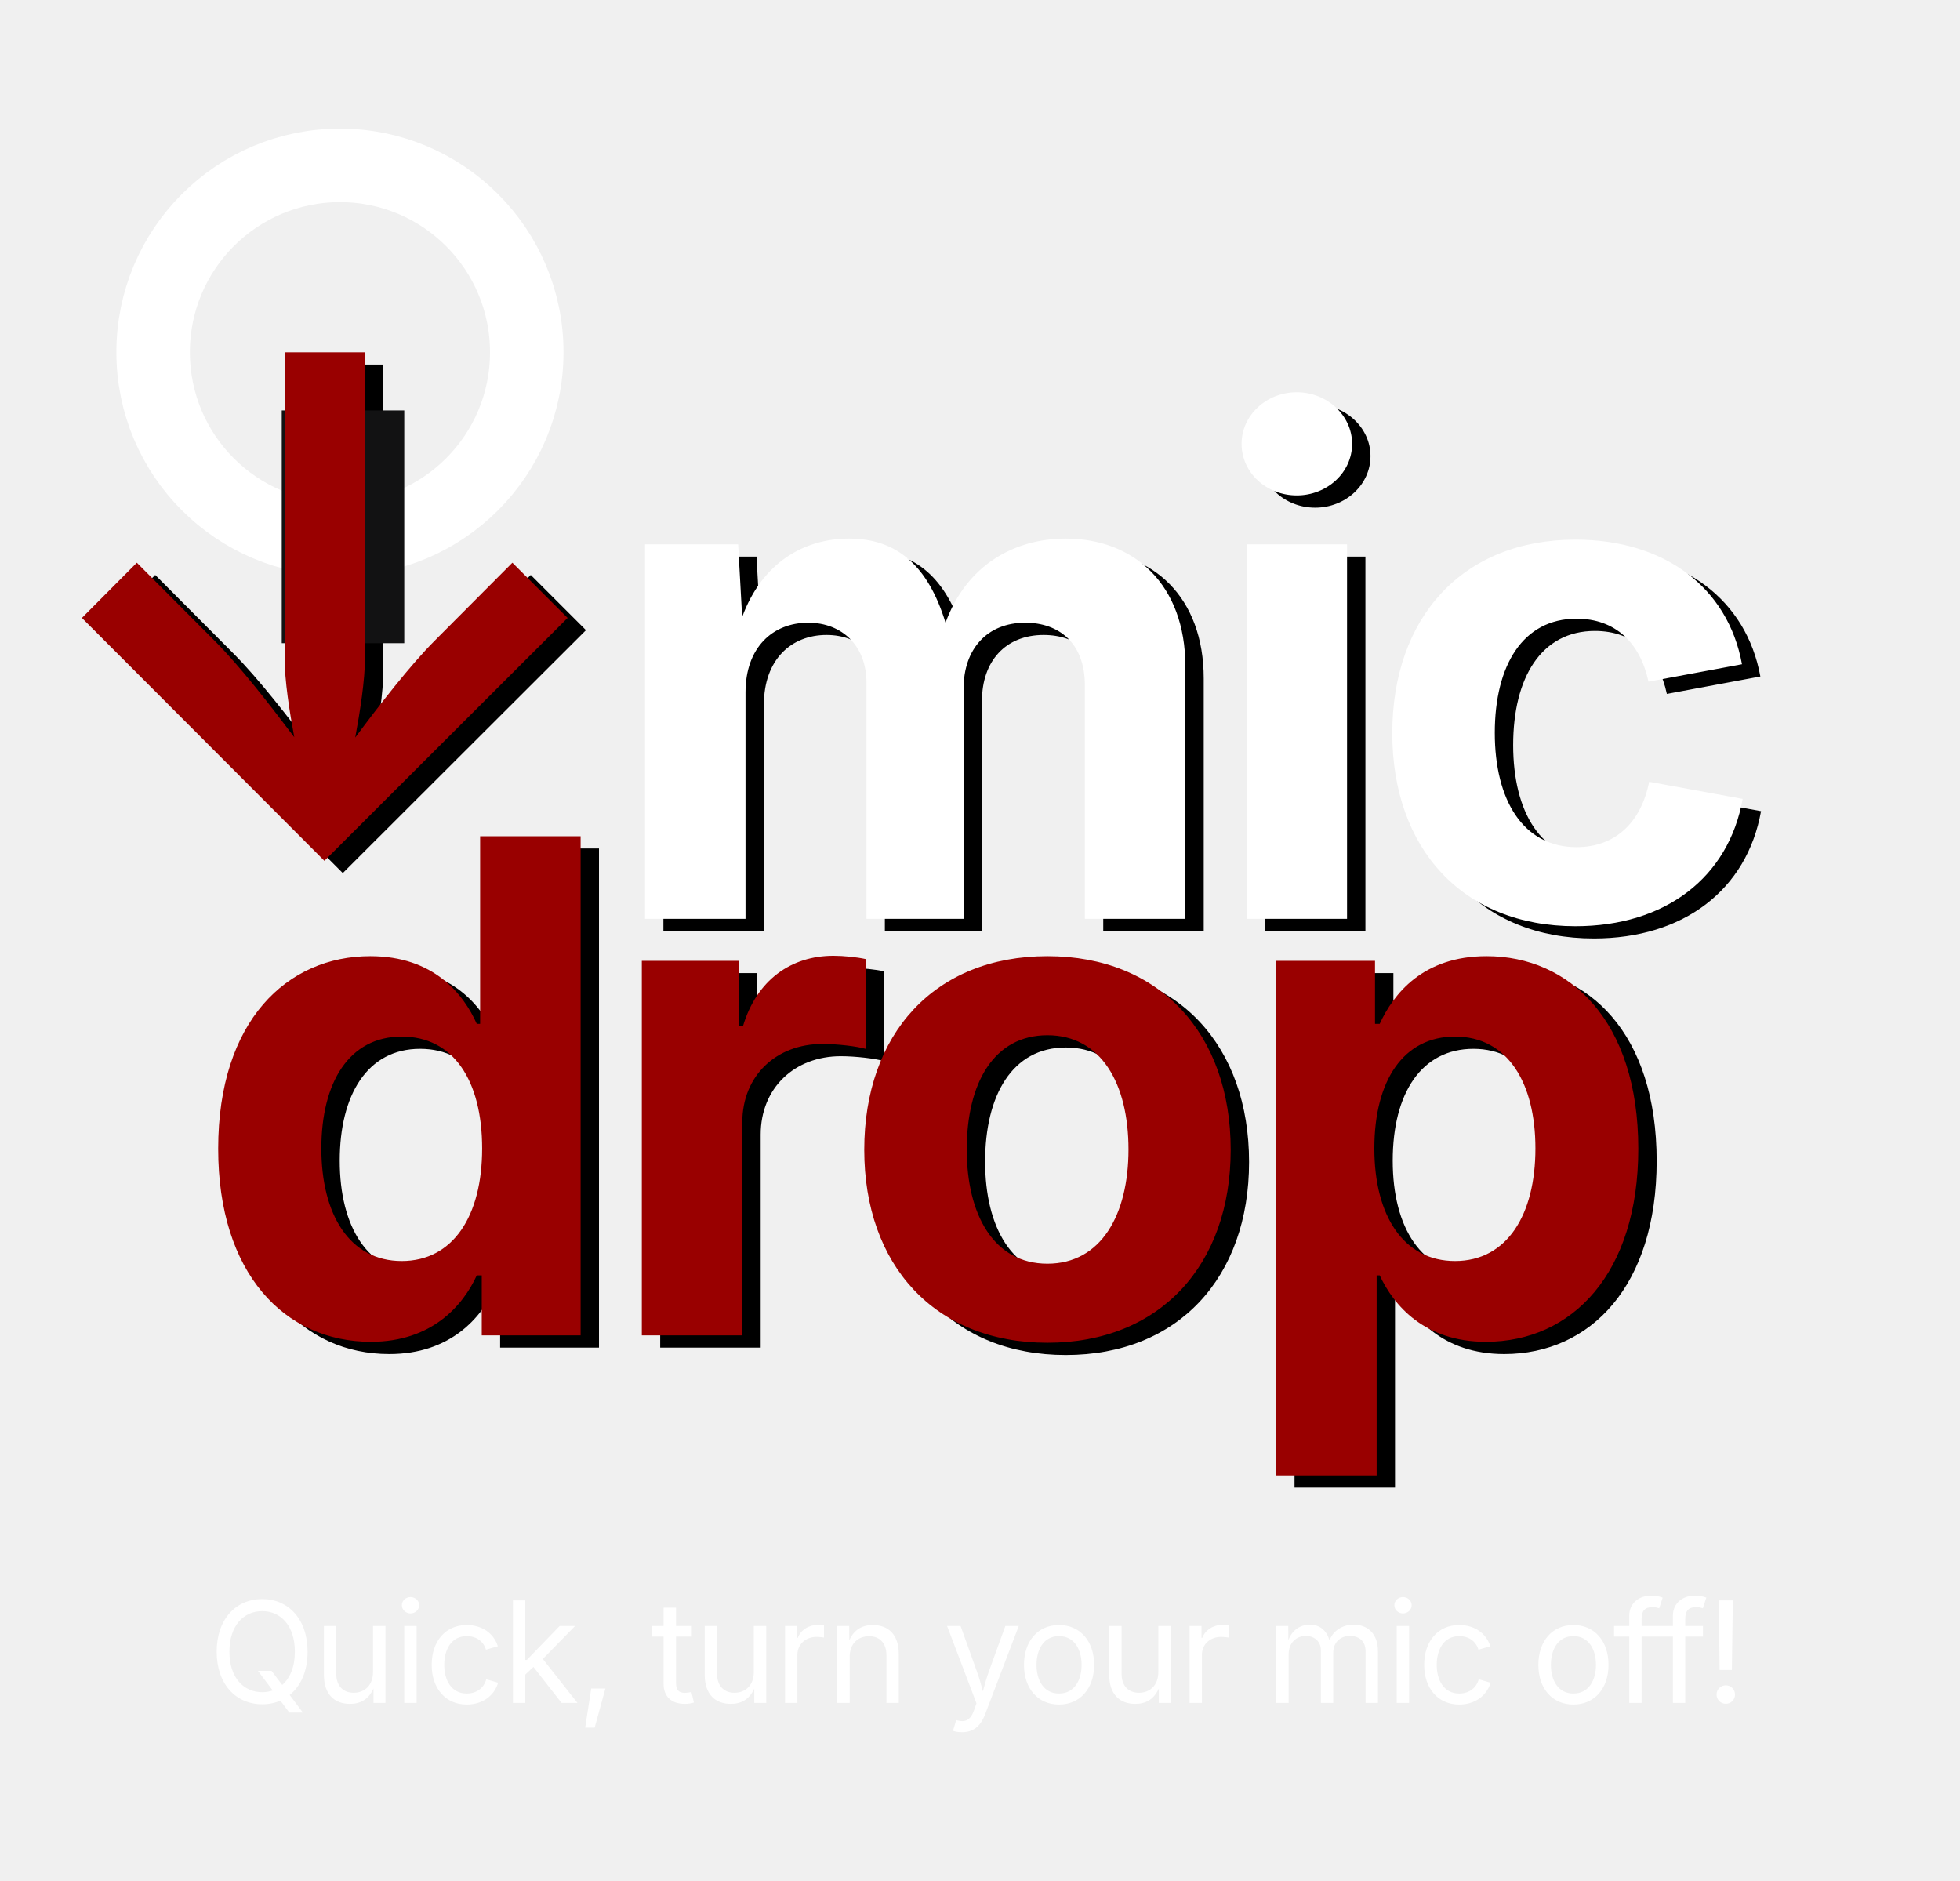
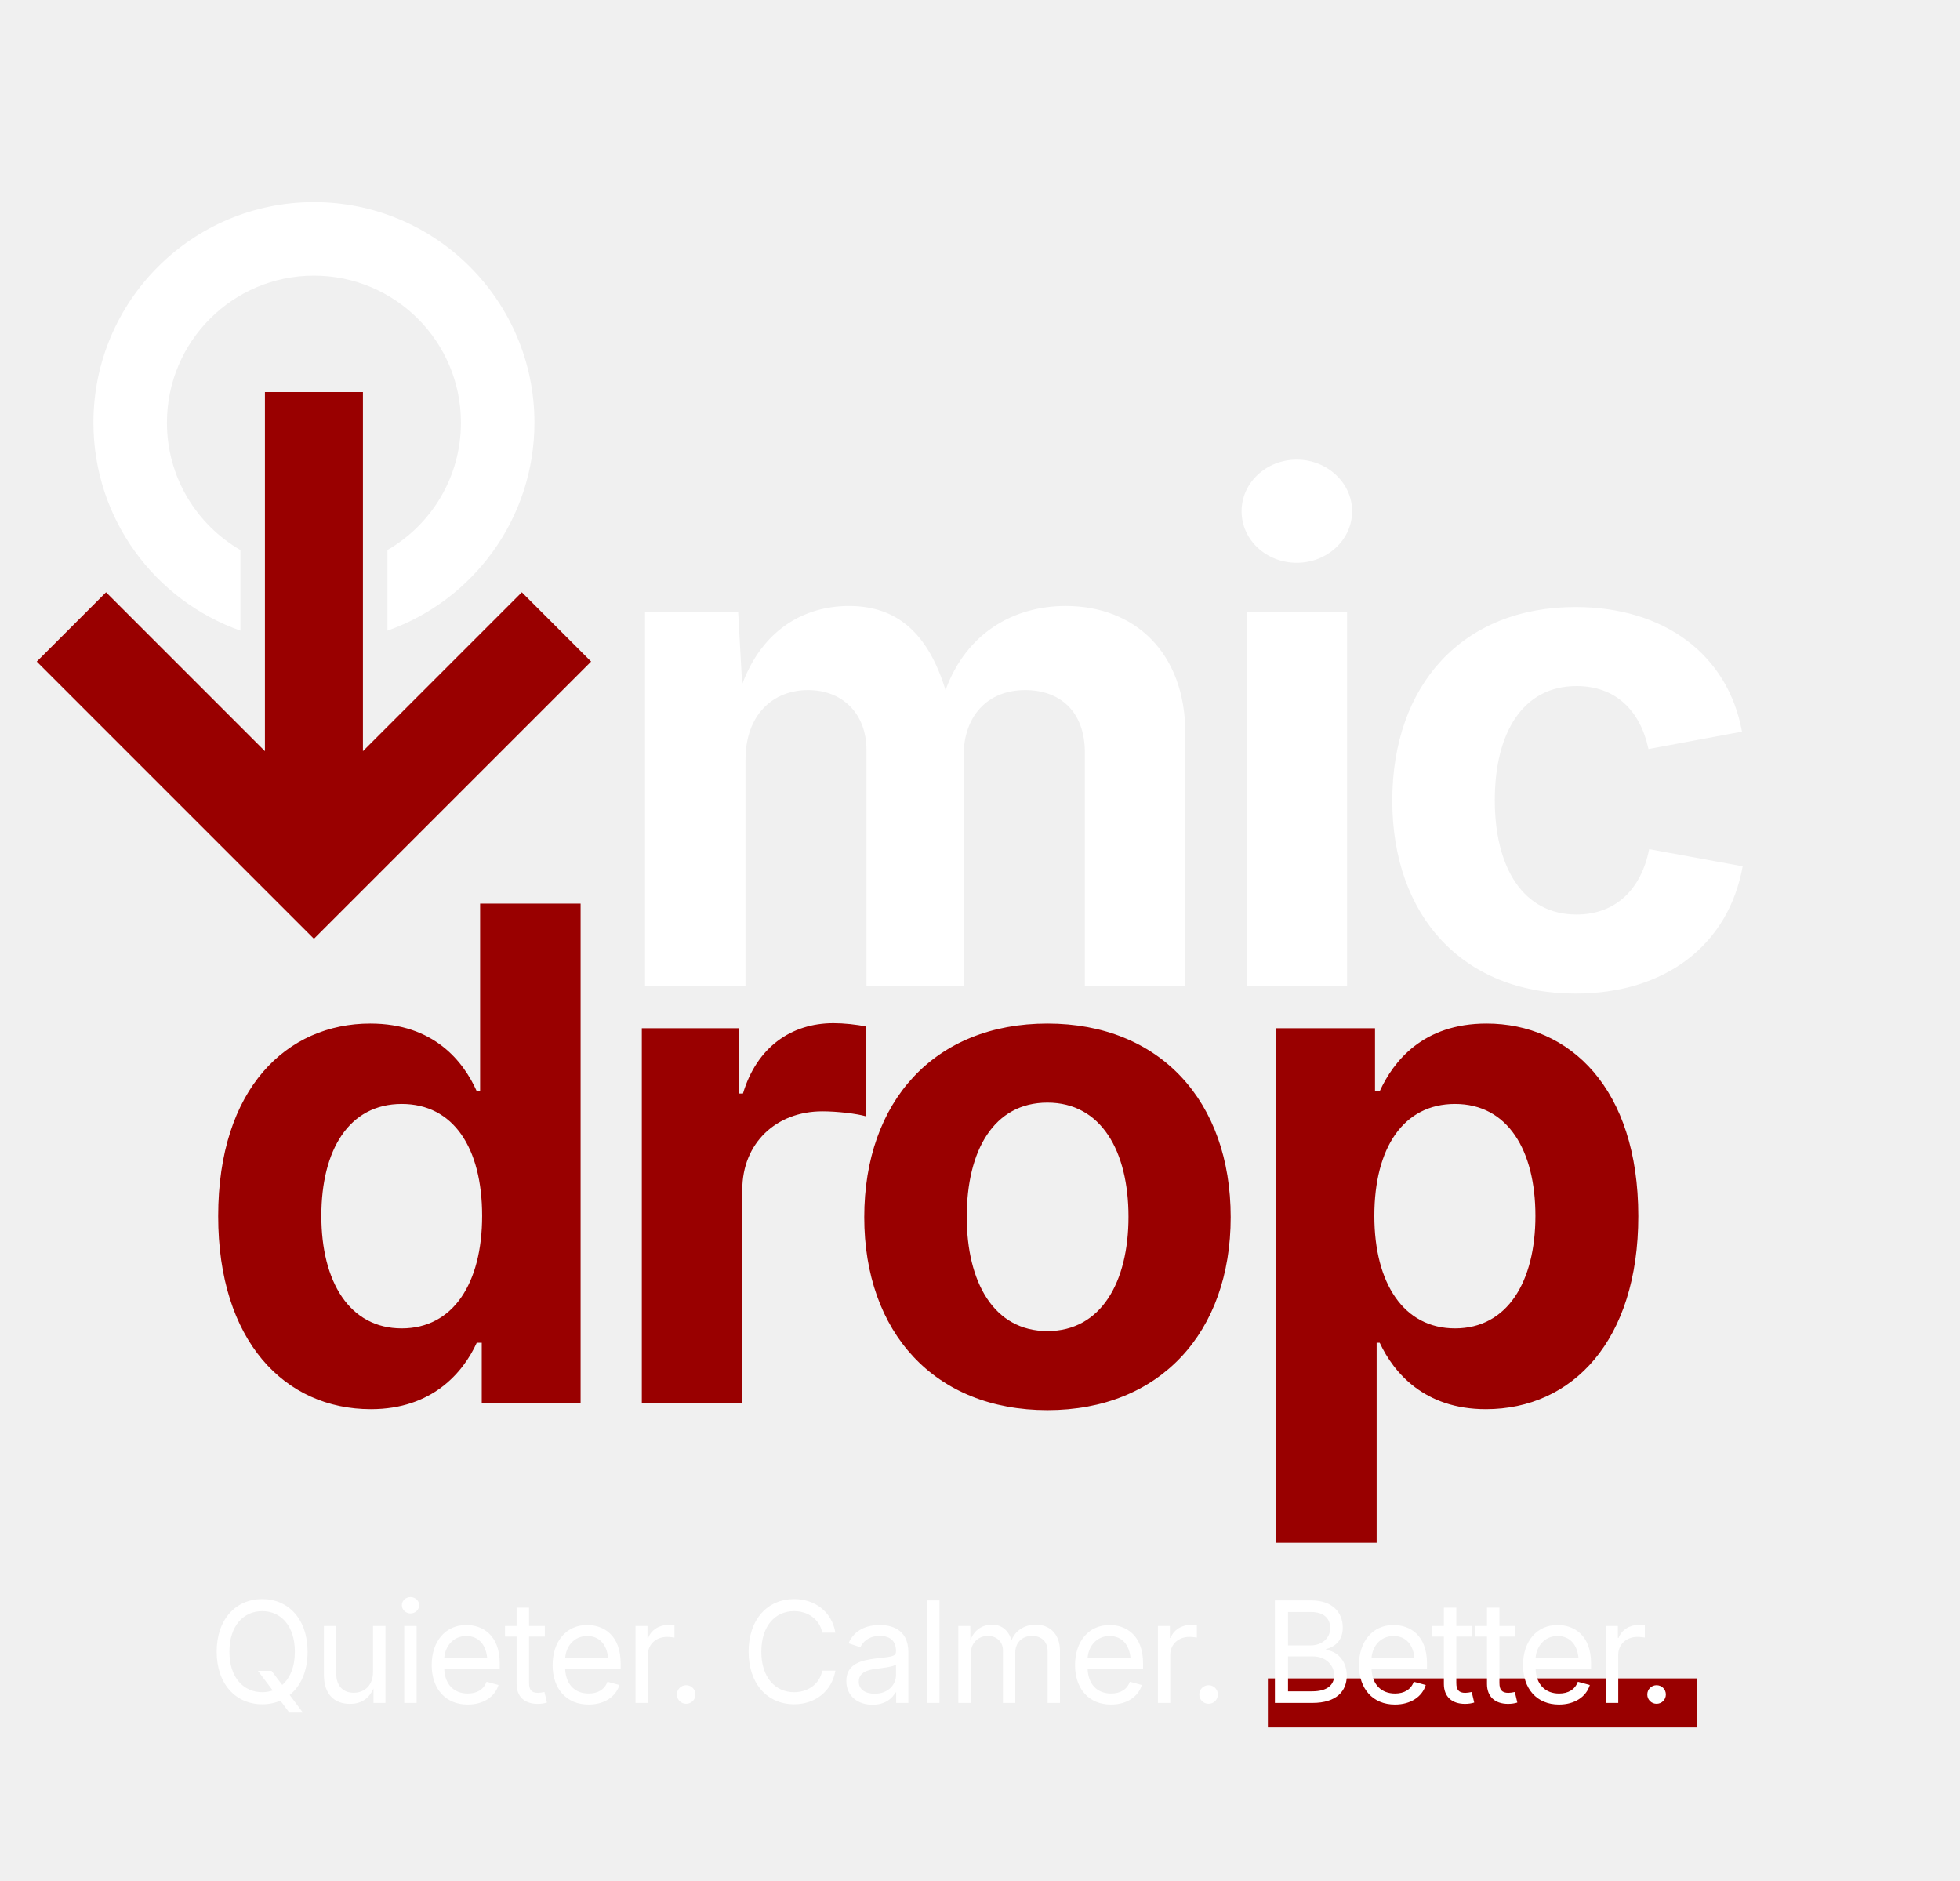
<svg xmlns="http://www.w3.org/2000/svg" width="320px" height="307px" viewBox="0 0 320 307" version="1.1">
  <g id="logotype" stroke="none" stroke-width="1" fill="none" fill-rule="evenodd">
-     <text id="drop" font-family="Inter-Bold, Inter" font-size="112" font-weight="bold" letter-spacing="-4" fill="#000000">
-       <tspan x="34.185" y="220">drop</tspan>
-     </text>
-     <text id="mic" font-family="Inter-Bold, Inter" font-size="112" font-weight="bold" letter-spacing="-4" fill="#000000">
-       <tspan x="101.307" y="152">mic</tspan>
-     </text>
-     <text id="↓" font-family="Inter-Bold, Inter" font-size="112" font-weight="bold" letter-spacing="-0.559" fill="#000000">
-       <tspan x="5.325" y="141">↓</tspan>
+     <rect id="Rectangle" fill="#990000" x="207" y="274" width="70" height="8" />
+     <text id="Quieter.-Calmer.-Bet" font-family="Inter-Medium, Inter" font-size="23" font-weight="400" letter-spacing="-0.484" fill="#FFFFFF">
+       <tspan x="34" y="278">Quieter. Calmer. Better.</tspan>
    </text>
    <text id="drop" font-family="Inter-Bold, Inter" font-size="112" font-weight="bold" letter-spacing="-4" fill="#990000">
-       <tspan x="31.185" y="218">drop</tspan>
+       <tspan x="31.185" y="229">drop</tspan>
    </text>
    <text id="mic" font-family="Inter-Bold, Inter" font-size="112" font-weight="bold" letter-spacing="-4" fill="#FFFFFF">
-       <tspan x="98.307" y="150">mic</tspan>
+       <tspan x="98.307" y="161">mic</tspan>
    </text>
-     <circle id="Oval" stroke="#FFFFFF" stroke-width="12" cx="55.5" cy="57.5" r="30.5" />
-     <rect id="Rectangle" fill="#121213" x="46" y="67" width="20" height="38" />
-     <text id="↓" font-family="Inter-Bold, Inter" font-size="112" font-weight="bold" letter-spacing="-0.559" fill="#990000">
-       <tspan x="2.325" y="139">↓</tspan>
-     </text>
-     <text id="Quick,-turn-your-mic" font-family="Inter-Medium, Inter" font-size="23" font-weight="400" letter-spacing="-0.484" fill="#FFFFFF">
-       <tspan x="34" y="278">Quick, turn your mic off!</tspan>
-     </text>
+     <path d="M51.255,33 C71.137,33 87.255,49.118 87.255,69 C87.255,84.674 77.237,98.009 63.255,102.951 L63.255,89.789 C70.429,85.639 75.255,77.883 75.255,69 C75.255,55.745 64.51,45 51.255,45 C38,45 27.255,55.745 27.255,69 C27.255,77.884 32.081,85.64 39.255,89.79 L39.255,102.952 C25.273,98.01 15.255,84.675 15.255,69 C15.255,49.118 31.373,33 51.255,33 Z" id="Combined-Shape" fill="#FFFFFF" fill-rule="nonzero" />
+     <path d="M59.255,64 L59.254,122.627 L85.196,96.686 L96.51,108 L51.255,153.255 L6,108 L17.314,96.686 L43.254,122.627 L43.255,64 L59.255,64 Z" id="Combined-Shape" fill="#990000" />
  </g>
</svg>
